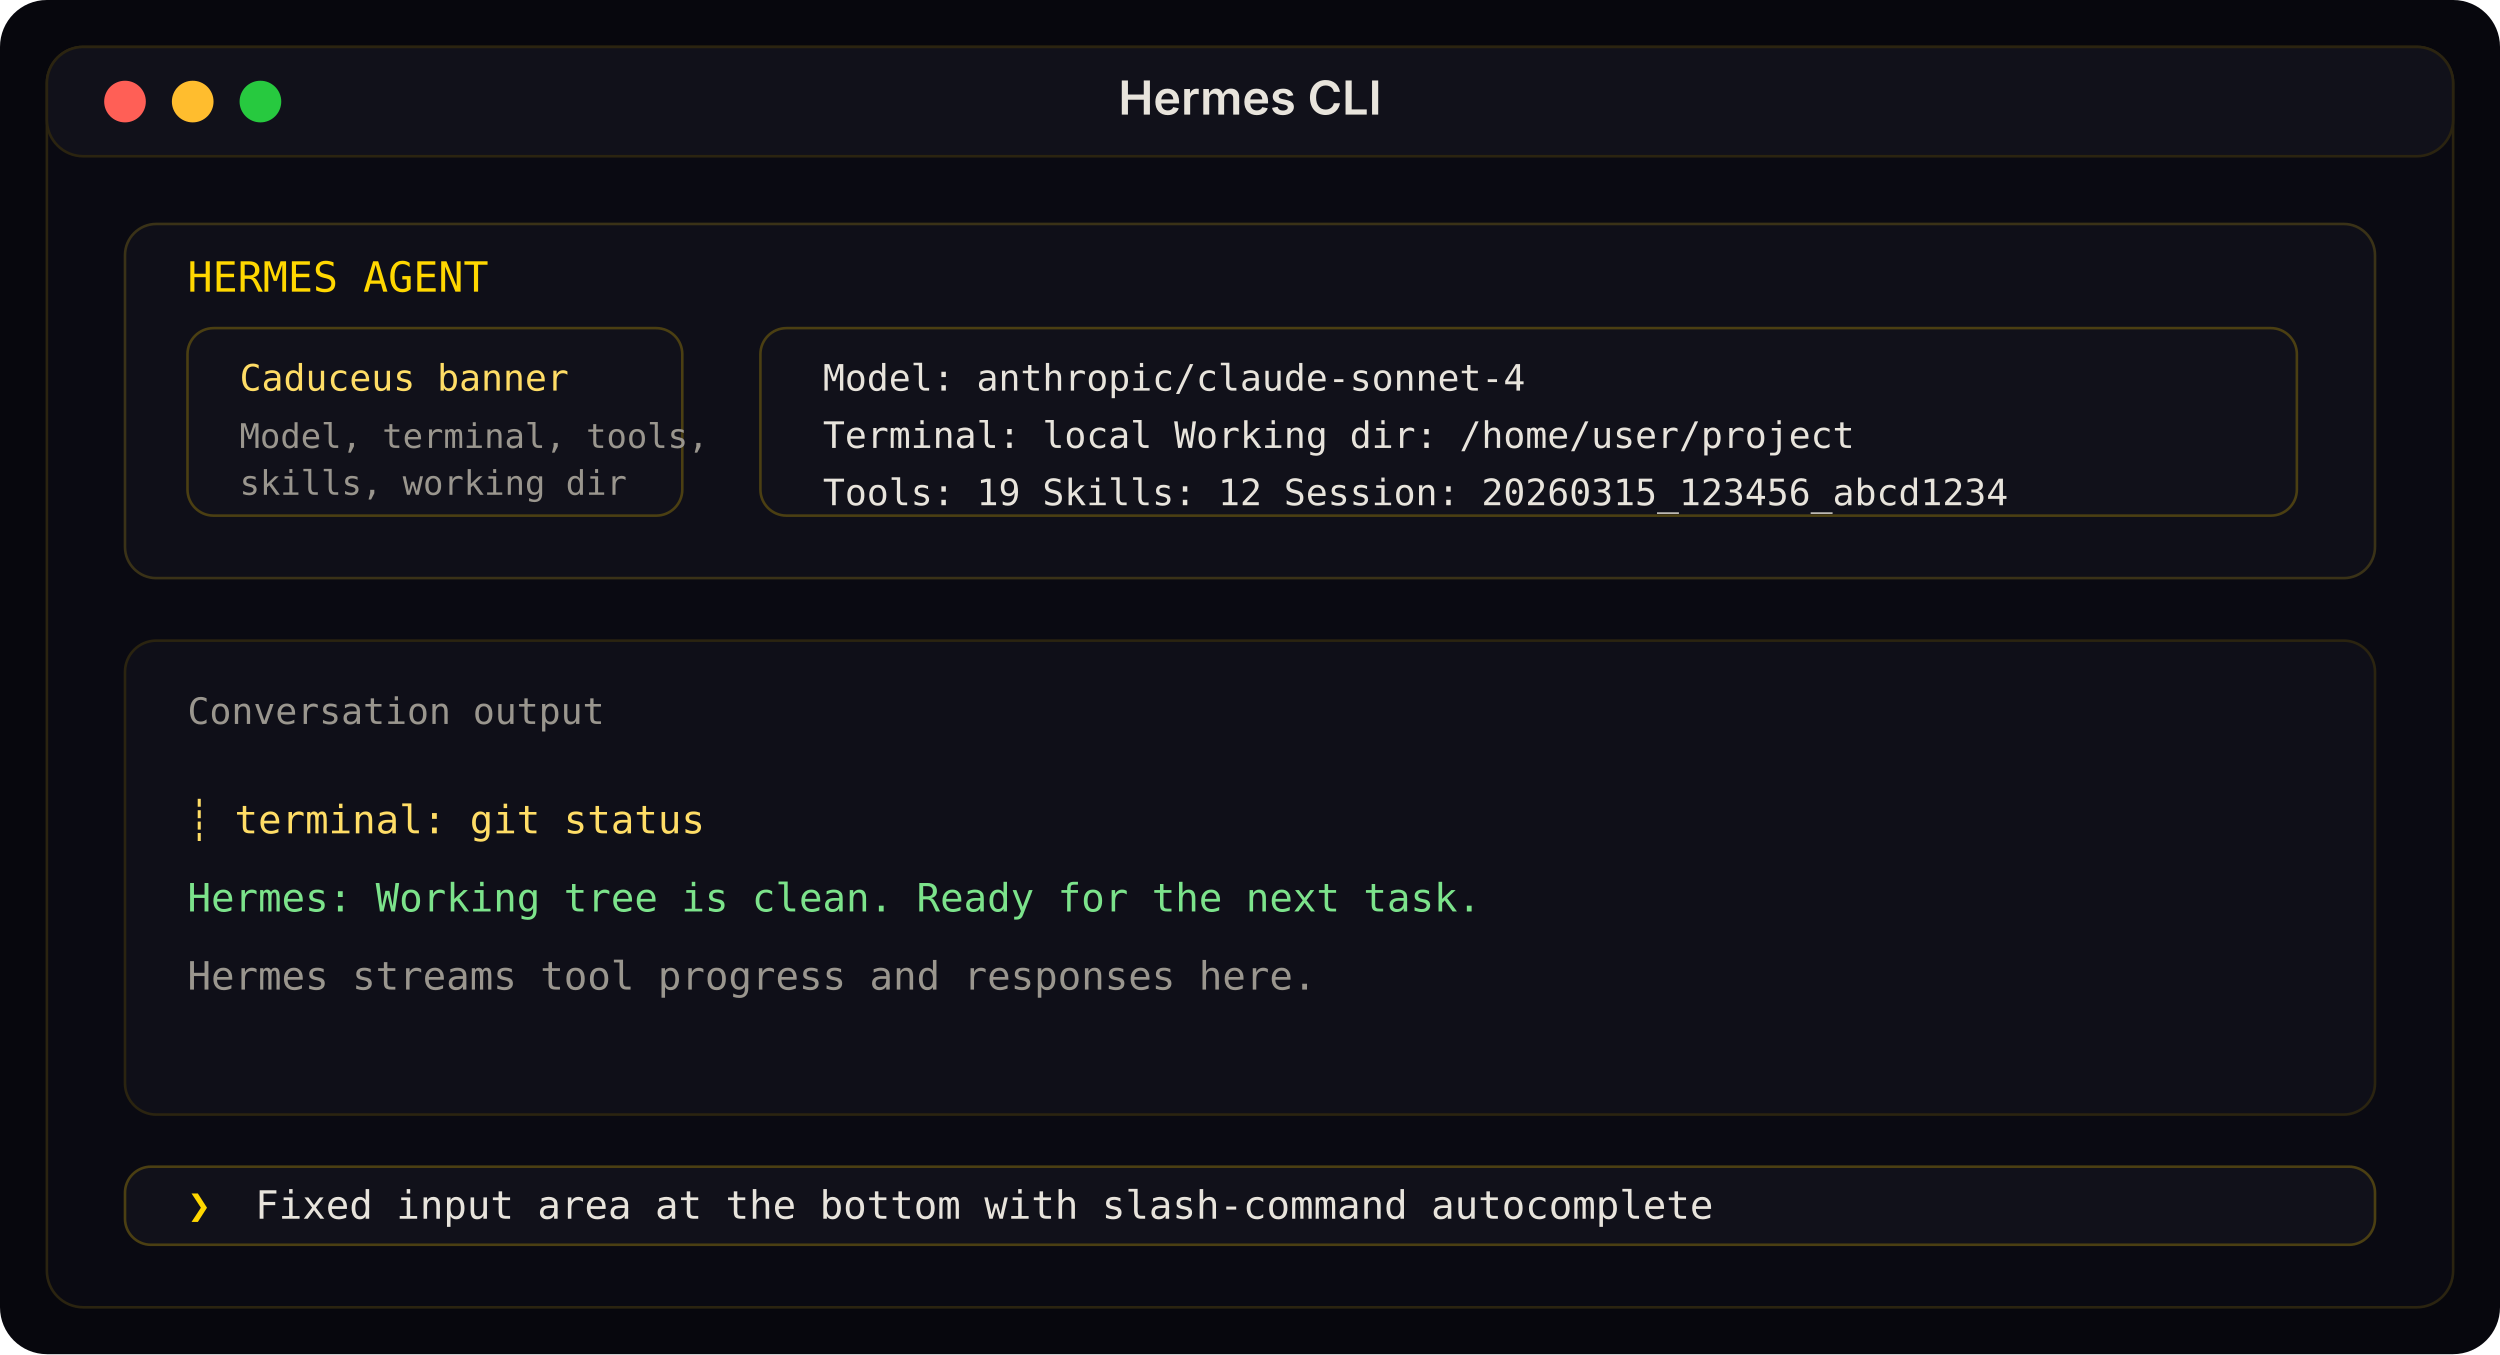
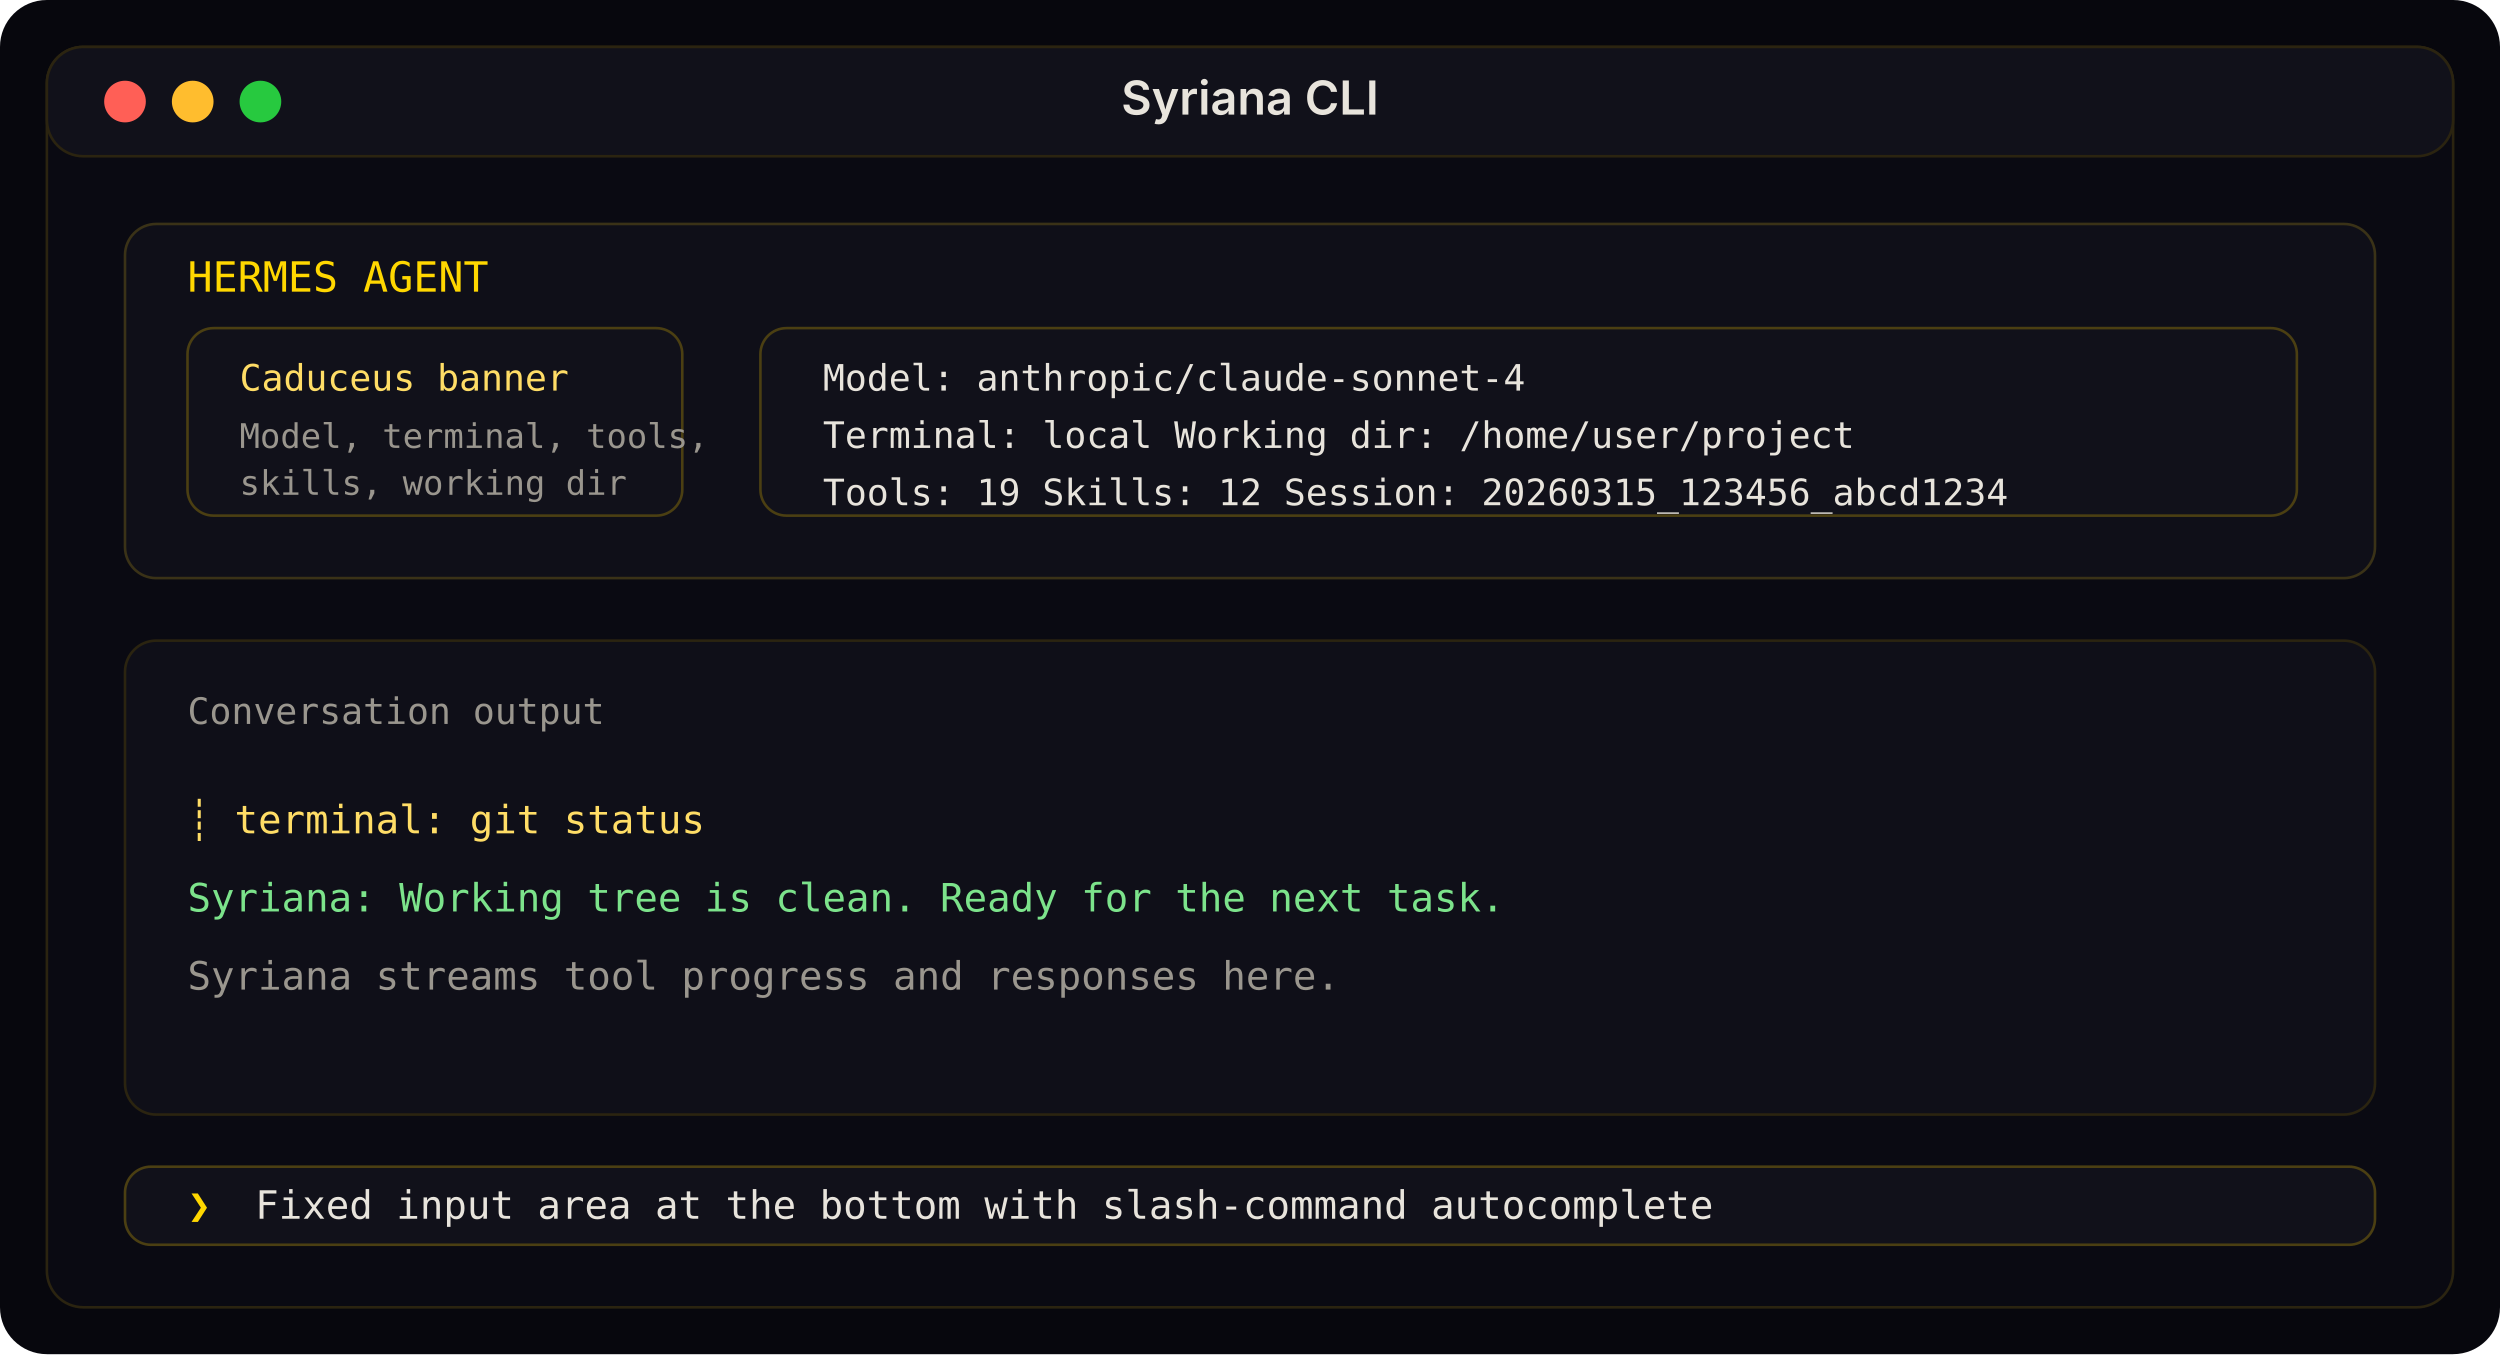
<svg xmlns="http://www.w3.org/2000/svg" width="960" height="520" viewBox="0 0 960 520" role="img" aria-labelledby="title desc">
  <rect width="960" height="520" rx="18" fill="#07070d" />
  <rect x="18" y="18" width="924" height="484" rx="14" fill="#0a0a12" stroke="#2b2410" />
  <rect x="18" y="18" width="924" height="42" rx="14" fill="#11111a" stroke="#2b2410" />
  <circle cx="48" cy="39" r="8" fill="#ff5f56" />
  <circle cx="74" cy="39" r="8" fill="#ffbd2e" />
  <circle cx="100" cy="39" r="8" fill="#27c93f" />
-   <text x="480" y="44" text-anchor="middle" fill="#e8e4dc" font-family="Inter, sans-serif" font-size="18" font-weight="600">Hermes CLI</text>
+   <text x="480" y="44" text-anchor="middle" fill="#e8e4dc" font-family="Inter, sans-serif" font-size="18" font-weight="600">Syriana CLI</text>
  <rect x="48" y="86" width="864" height="136" rx="12" fill="#0f0f18" stroke="#3a3217" />
  <text x="72" y="112" fill="#ffd700" font-family="JetBrains Mono, monospace" font-size="16">HERMES AGENT</text>
  <rect x="72" y="126" width="190" height="72" rx="10" fill="#11111a" stroke="#4b3f12" />
  <text x="92" y="150" fill="#ffdd66" font-family="JetBrains Mono, monospace" font-size="14">Caduceus banner</text>
  <text x="92" y="172" fill="#9a968e" font-family="JetBrains Mono, monospace" font-size="13">Model, terminal, tools,</text>
  <text x="92" y="190" fill="#9a968e" font-family="JetBrains Mono, monospace" font-size="13">skills, working dir</text>
  <rect x="292" y="126" width="590" height="72" rx="10" fill="#11111a" stroke="#4b3f12" />
  <text x="316" y="150" fill="#e8e4dc" font-family="JetBrains Mono, monospace" font-size="14">Model: anthropic/claude-sonnet-4</text>
  <text x="316" y="172" fill="#e8e4dc" font-family="JetBrains Mono, monospace" font-size="14">Terminal: local   Working dir: /home/user/project</text>
  <text x="316" y="194" fill="#e8e4dc" font-family="JetBrains Mono, monospace" font-size="14">Tools: 19   Skills: 12   Session: 20260315_123456_abcd1234</text>
  <rect x="48" y="246" width="864" height="182" rx="12" fill="#0f0f18" stroke="#2b2410" />
  <text x="72" y="278" fill="#9a968e" font-family="JetBrains Mono, monospace" font-size="14">Conversation output</text>
  <text x="72" y="320" fill="#ffdd66" font-family="JetBrains Mono, monospace" font-size="15">┊ terminal: git status</text>
-   <text x="72" y="350" fill="#7ce38b" font-family="JetBrains Mono, monospace" font-size="15">Hermes: Working tree is clean. Ready for the next task.</text>
-   <text x="72" y="380" fill="#9a968e" font-family="JetBrains Mono, monospace" font-size="15">Hermes streams tool progress and responses here.</text>
+   <text x="72" y="350" fill="#7ce38b" font-family="JetBrains Mono, monospace" font-size="15">Syriana: Working tree is clean. Ready for the next task.</text>
+   <text x="72" y="380" fill="#9a968e" font-family="JetBrains Mono, monospace" font-size="15">Syriana streams tool progress and responses here.</text>
  <rect x="48" y="448" width="864" height="30" rx="10" fill="#11111a" stroke="#4b3f12" />
  <text x="72" y="468" fill="#ffd700" font-family="JetBrains Mono, monospace" font-size="15">❯</text>
  <text x="98" y="468" fill="#e8e4dc" font-family="JetBrains Mono, monospace" font-size="15">Fixed input area at the bottom with slash-command autocomplete</text>
</svg>
